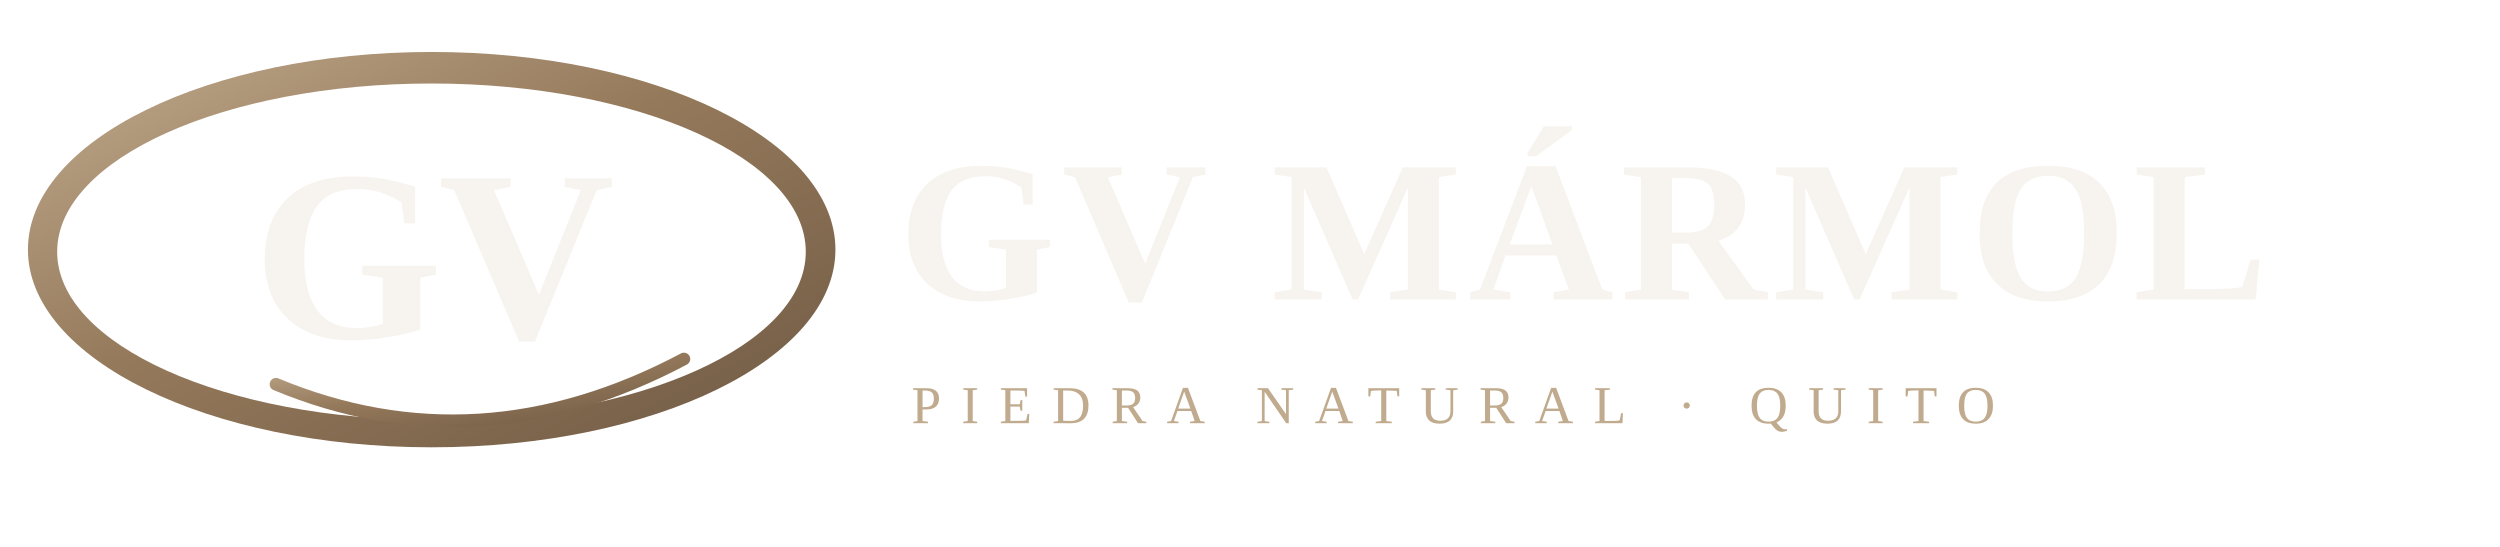
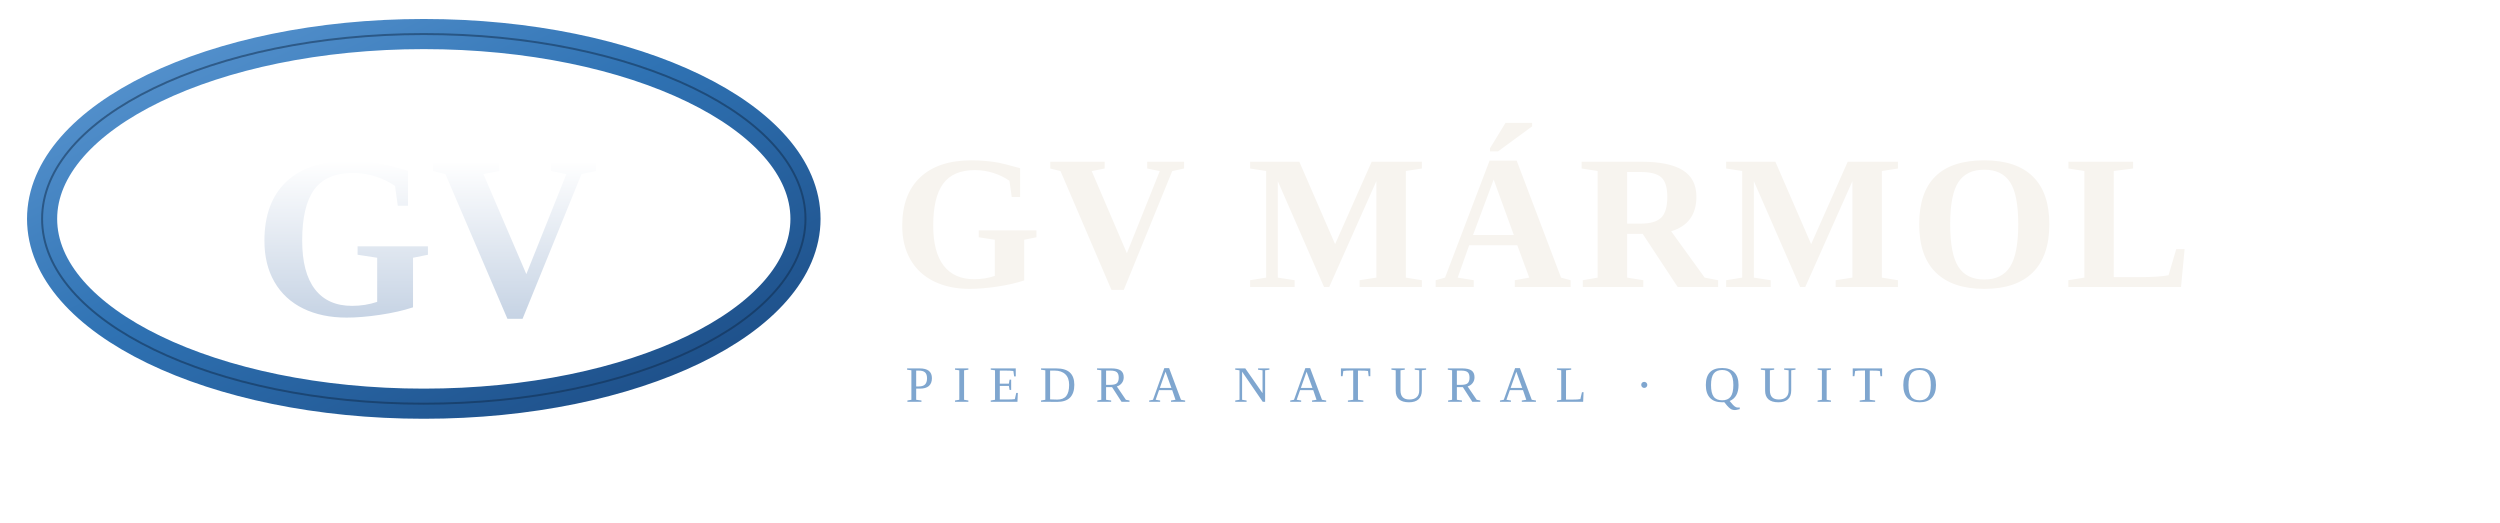
- <svg xmlns="http://www.w3.org/2000/svg" width="384" height="84" viewBox="0 0 384 84" role="img" aria-label="GV MÁRMOL">
+ <svg xmlns="http://www.w3.org/2000/svg" width="392" height="82" viewBox="0 0 392 82" role="img" aria-label="GV MÁRMOL">
  <defs>
-     <linearGradient id="br" x1="0" y1="0" x2="1" y2="1">
-       <stop offset="0" stop-color="#c1ab8e" />
-       <stop offset=".45" stop-color="#95795b" />
-       <stop offset="1" stop-color="#6f5a44" />
+     <linearGradient id="blue" x1="0" y1="0" x2="1" y2="1">
+       <stop offset="0" stop-color="#5f9ad4" />
+       <stop offset=".45" stop-color="#2f72b3" />
+       <stop offset="1" stop-color="#1a4880" />
+     </linearGradient>
+     <linearGradient id="silver" x1="0" y1="0" x2="0" y2="1">
+       <stop offset="0" stop-color="#ffffff" />
+       <stop offset="1" stop-color="#c6d3e4" />
    </linearGradient>
  </defs>
-   <g transform="translate(-8 -3) scale(0.323)">
-     <path fill="url(#br)" fill-rule="evenodd" d="M230 34a192 94 0 1 0 .1 0zM230 49a178 80 0 1 1 -.1 0z" />
-     <path fill="none" stroke="url(#br)" stroke-width="6" stroke-linecap="round" d="M156 192 Q252 232 350 180" />
-     <text x="231" y="170" text-anchor="middle" font-family="Georgia,'Times New Roman',serif" font-weight="700" font-size="116" letter-spacing="-2" fill="#F7F4EF">GV</text>
+   <g transform="translate(-6 -6) scale(0.315)">
+     <ellipse cx="230" cy="128" rx="190" ry="92" fill="none" stroke="url(#blue)" stroke-width="15" />
+     <ellipse cx="230" cy="128" rx="190" ry="92" fill="none" stroke="#0e2a49" stroke-width="1" opacity=".5" />
+     <text x="231" y="176" text-anchor="middle" font-family="Georgia,'Times New Roman',serif" font-weight="700" font-size="116" letter-spacing="-2" fill="url(#silver)">GV</text>
  </g>
  <g font-family="Georgia,'Times New Roman',serif">
-     <text x="138" y="46" font-size="31" font-weight="700" letter-spacing="1" fill="#F7F4EF">GV MÁRMOL</text>
-     <text x="140" y="65" font-size="8.2" letter-spacing="3.1" fill="#c1ab8e">PIEDRA NATURAL · QUITO</text>
+     <text x="140" y="45" font-size="30" font-weight="700" letter-spacing="1" fill="#F7F4EF">GV MÁRMOL</text>
+     <text x="142" y="63" font-size="8" letter-spacing="3" fill="#7fa6cf">PIEDRA NATURAL · QUITO</text>
  </g>
</svg>
